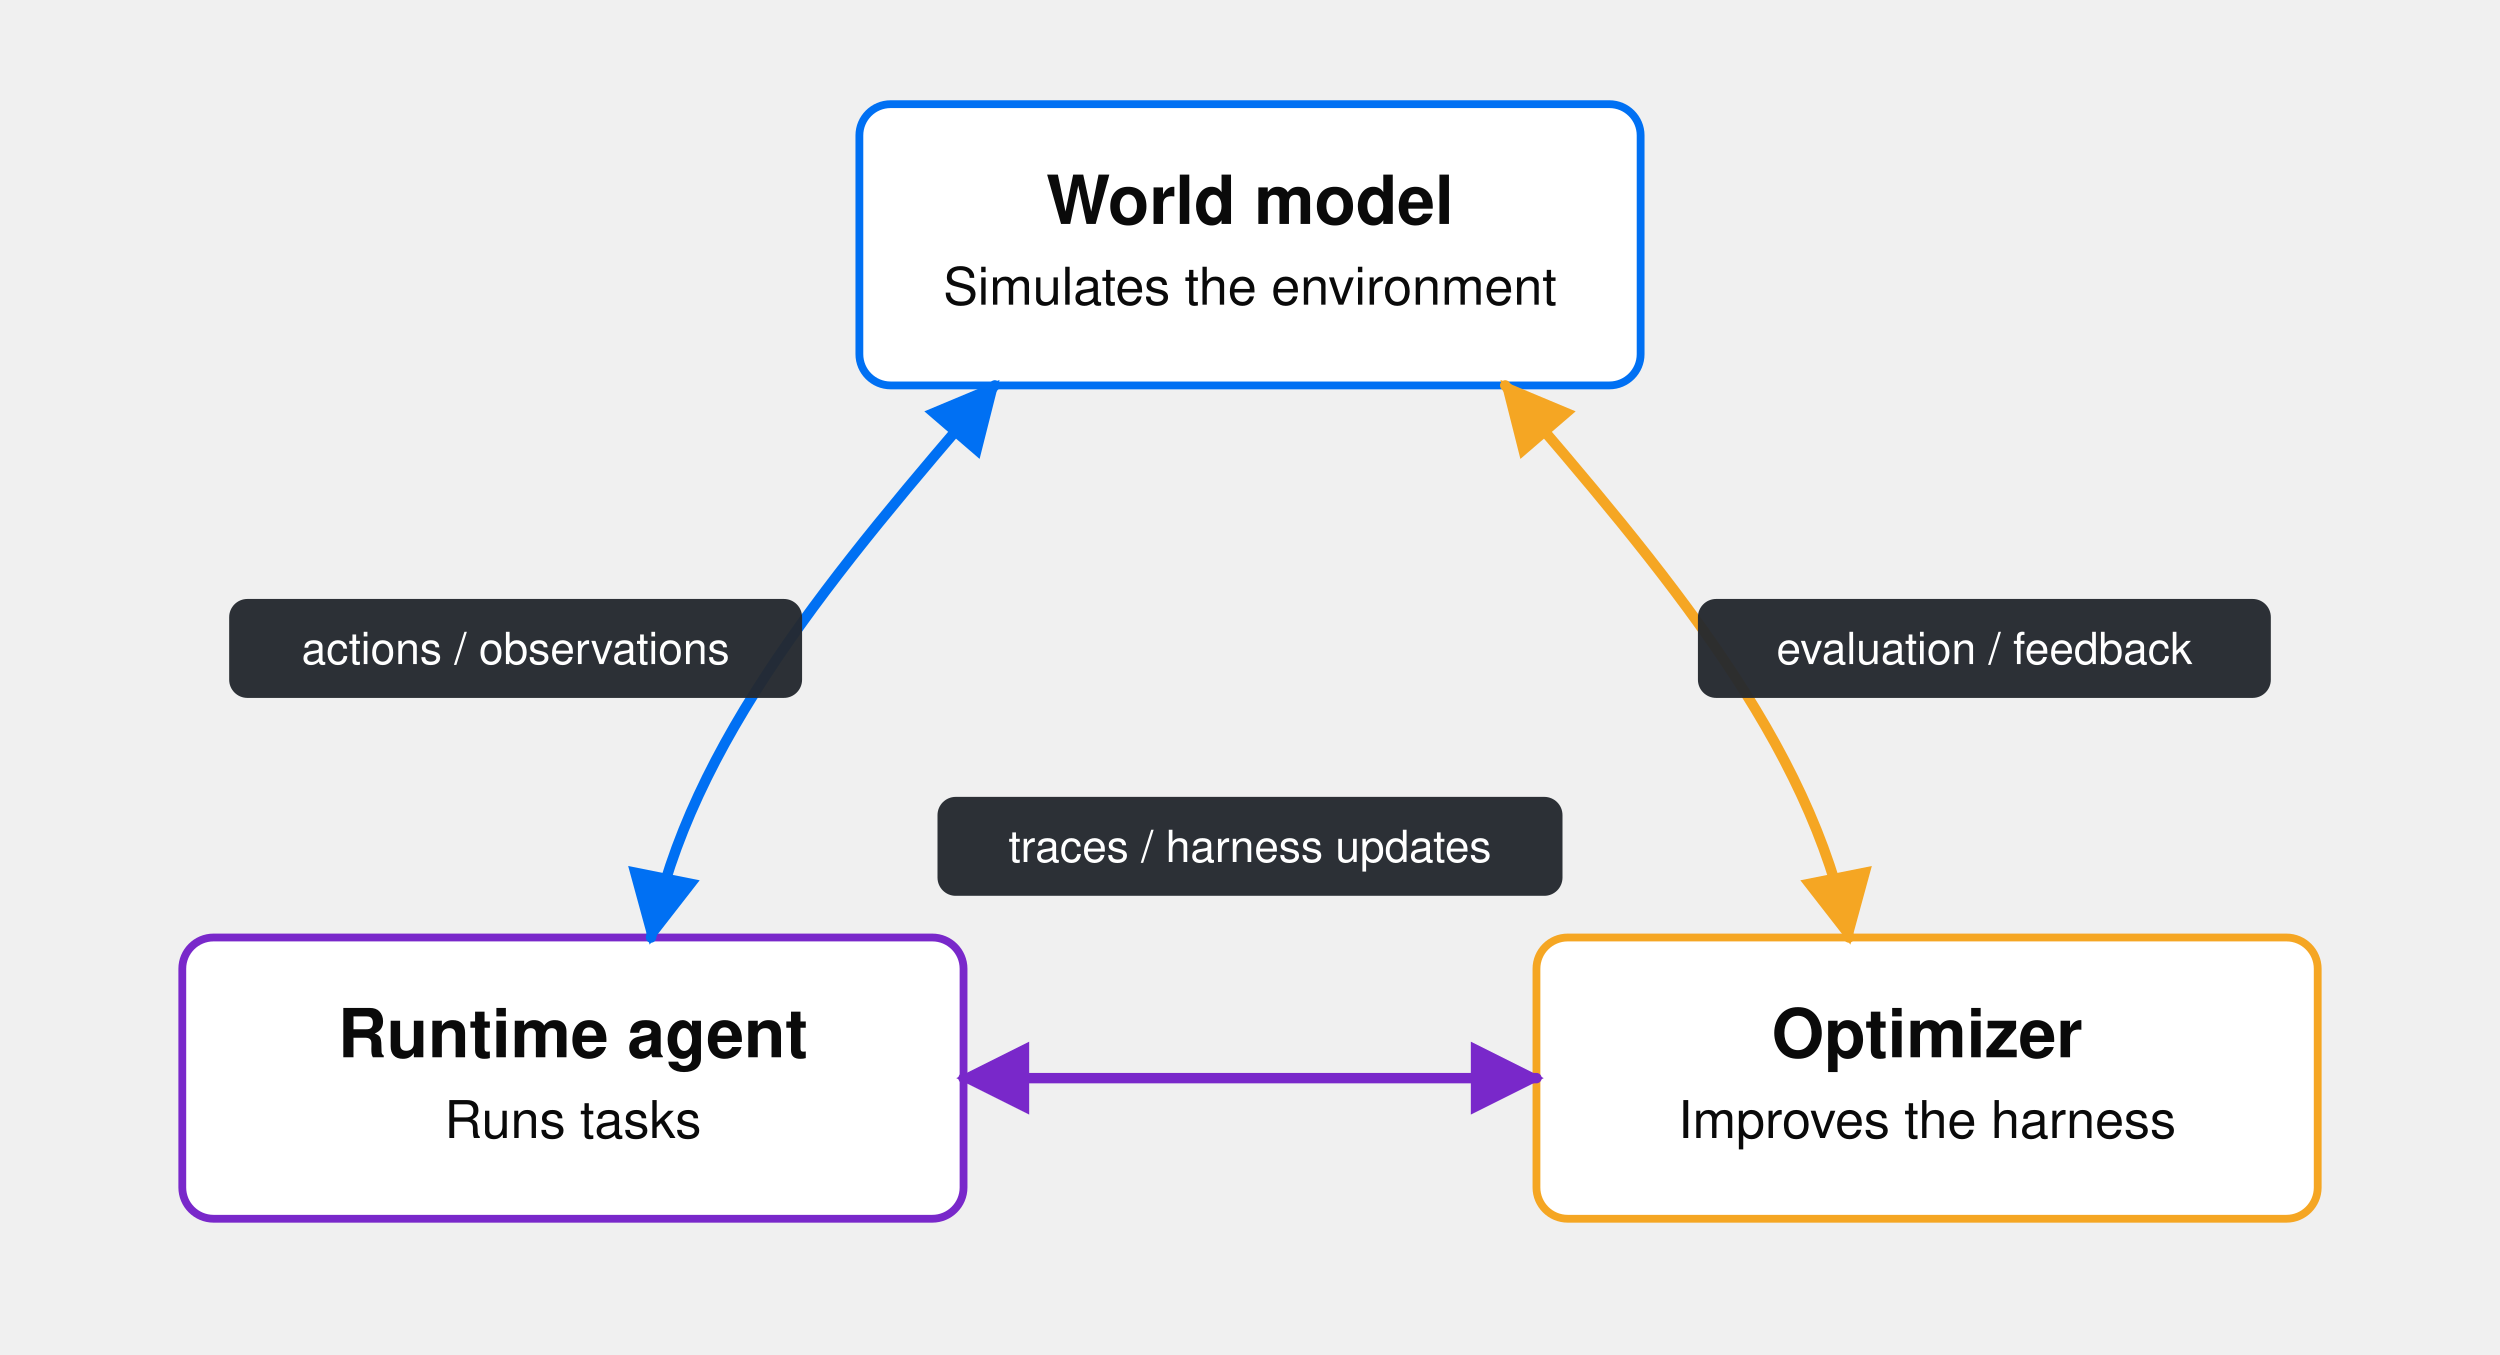
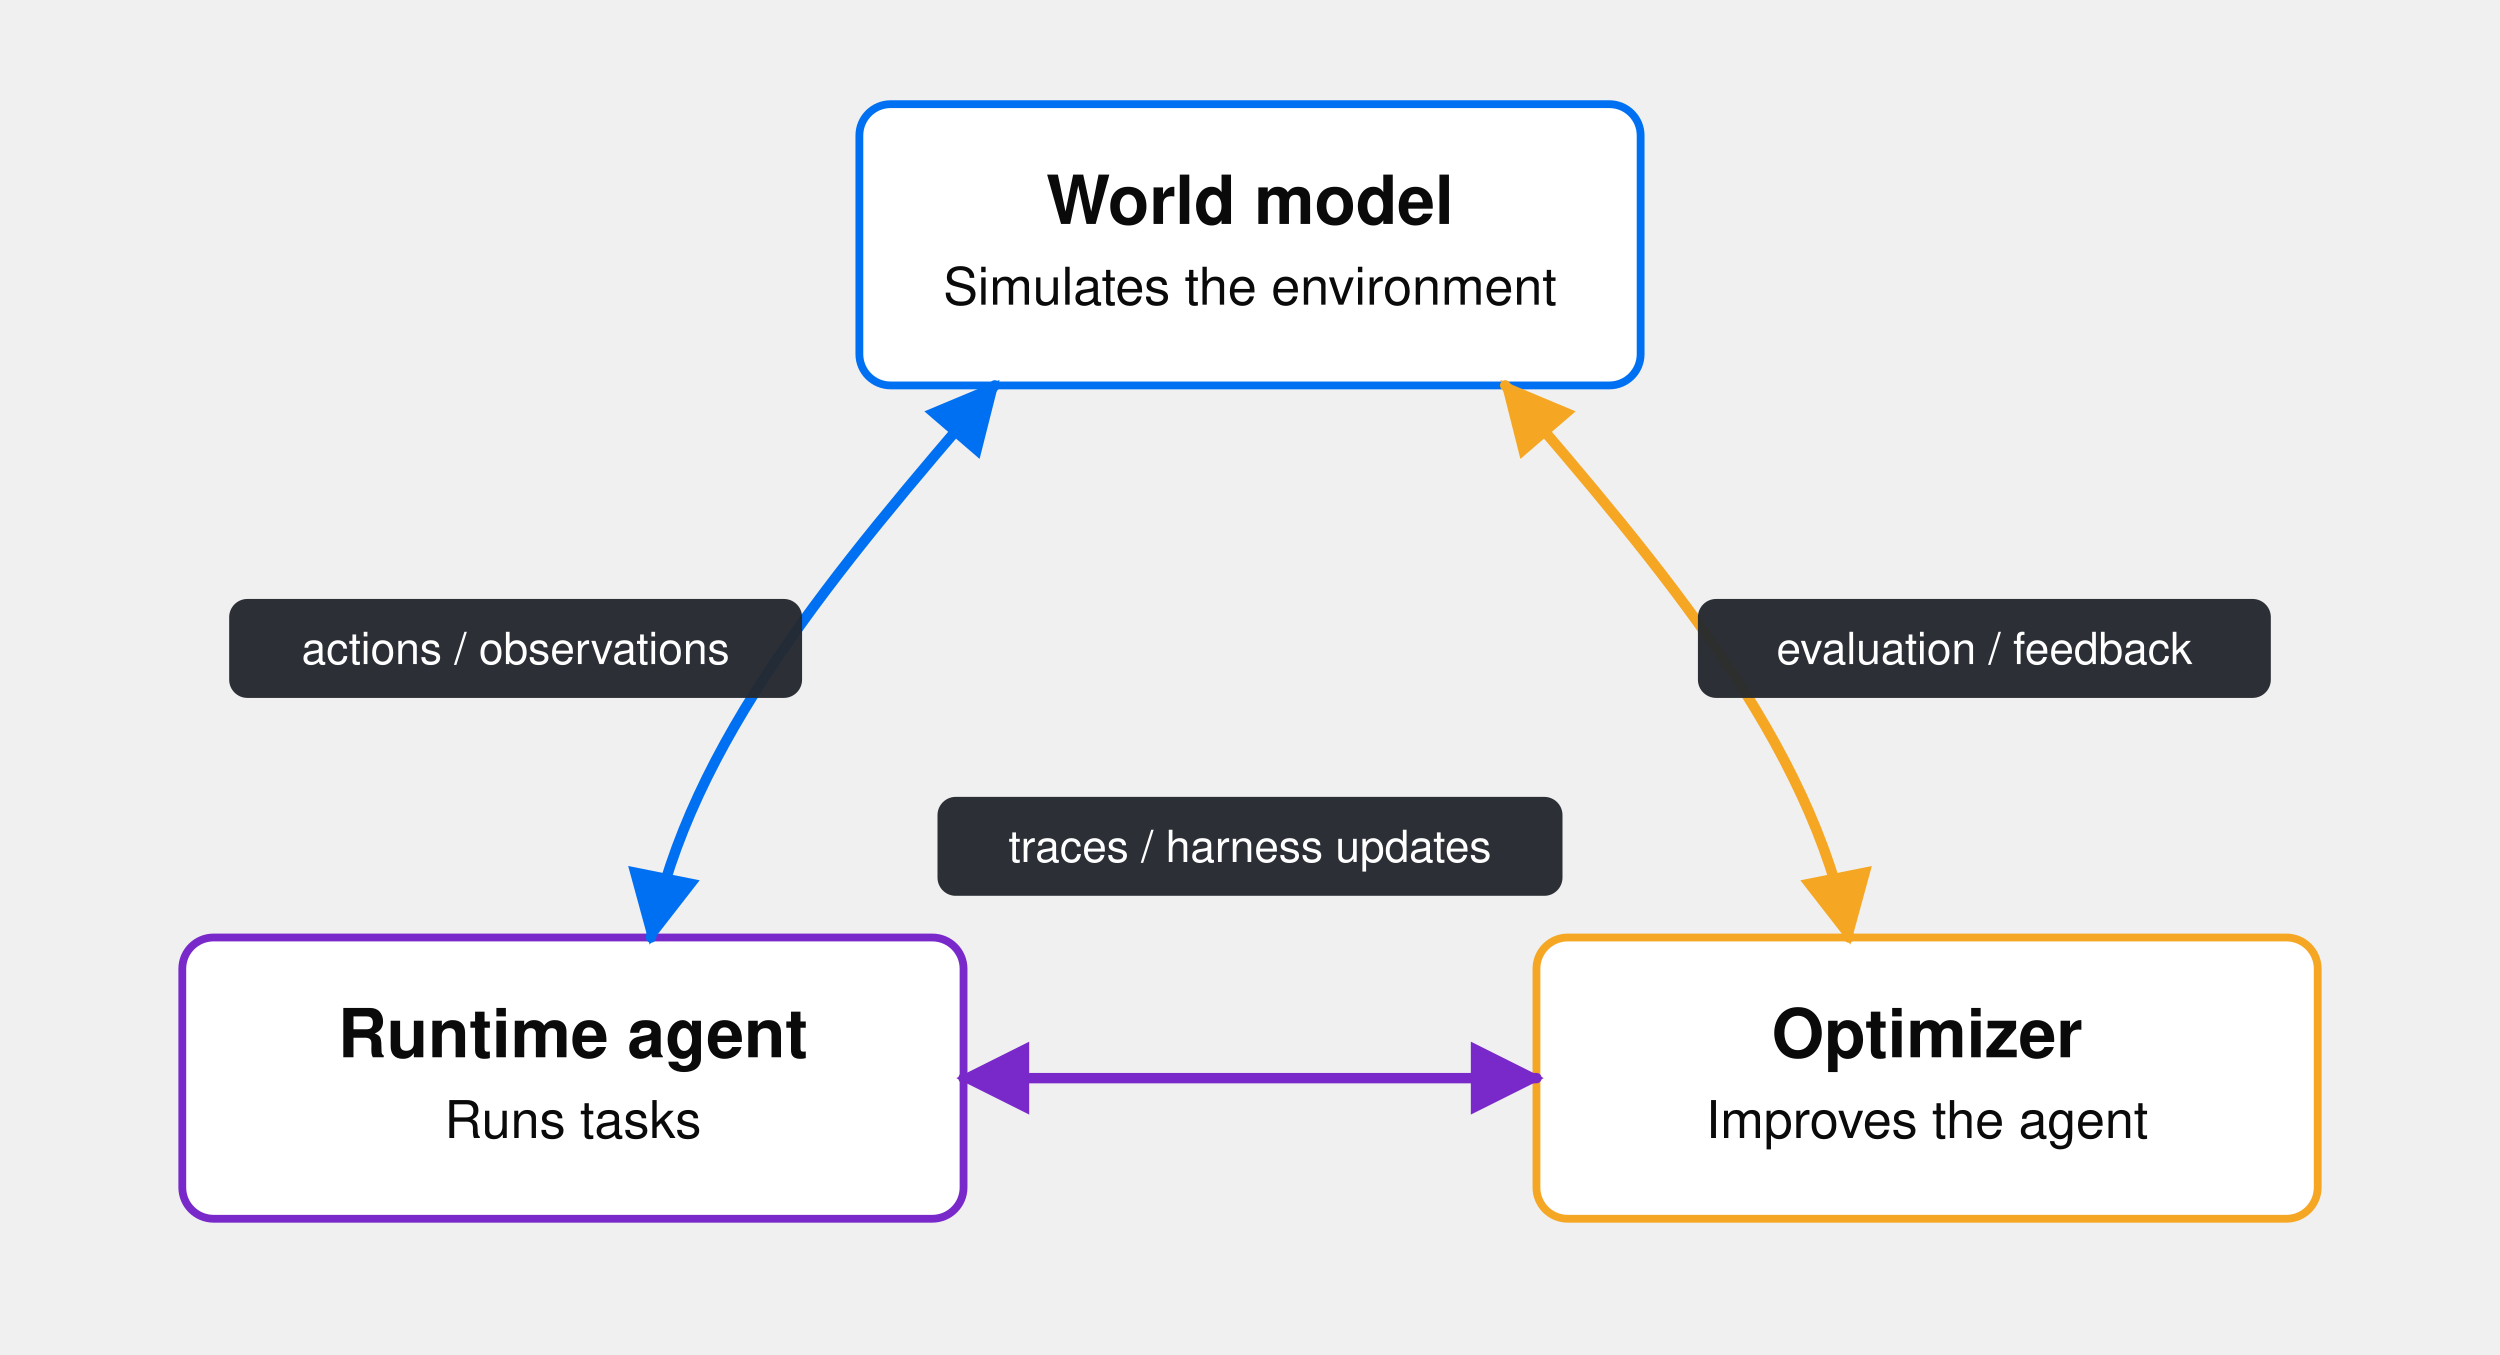
<svg xmlns="http://www.w3.org/2000/svg" viewBox="0 0 960 520" role="img" aria-labelledby="title description">
  <defs>
    <marker id="arrow-blue" viewBox="0 0 10 10" refX="9" refY="5" markerWidth="7" markerHeight="7" orient="auto-start-reverse">
      <path d="M 0 0 L 10 5 L 0 10 z" fill="#0070f3" />
    </marker>
    <marker id="arrow-purple" viewBox="0 0 10 10" refX="9" refY="5" markerWidth="7" markerHeight="7" orient="auto-start-reverse">
      <path d="M 0 0 L 10 5 L 0 10 z" fill="#7928ca" />
    </marker>
    <marker id="arrow-orange" viewBox="0 0 10 10" refX="9" refY="5" markerWidth="7" markerHeight="7" orient="auto-start-reverse">
      <path d="M 0 0 L 10 5 L 0 10 z" fill="#f5a623" />
    </marker>
    <style>
      .box { fill: #ffffff; stroke-width: 3; }
      .box-title { fill: #0a0a0a; font: 600 26px -apple-system, BlinkMacSystemFont, "Segoe UI", Helvetica, Arial, sans-serif; text-anchor: middle; }
      .box-copy { fill: #0a0a0a; font: 20px -apple-system, BlinkMacSystemFont, "Segoe UI", Helvetica, Arial, sans-serif; text-anchor: middle; }
      .edge { fill: none; stroke-linecap: round; stroke-width: 4; }
      .edge-label-bg { fill: #24292f; opacity: 0.96; }
      .edge-label { fill: #ffffff; font: 17px -apple-system, BlinkMacSystemFont, "Segoe UI", Helvetica, Arial, sans-serif; text-anchor: middle; }
    </style>
  </defs>
  <rect class="box" x="330" y="40" width="300" height="108" rx="12" stroke="#0070f3" />
  <text class="box-title" x="480" y="86">World model</text>
  <text class="box-copy" x="480" y="117">Simulates the environment</text>
  <rect class="box" x="70" y="360" width="300" height="108" rx="12" stroke="#7928ca" />
  <text class="box-title" x="220" y="406">Runtime agent</text>
  <text class="box-copy" x="220" y="437">Runs tasks</text>
  <rect class="box" x="590" y="360" width="300" height="108" rx="12" stroke="#f5a623" />
  <text class="box-title" x="740" y="406">Optimizer</text>
-   <text class="box-copy" x="740" y="437">Improves the harness</text>
+   <text class="box-copy" x="740" y="437">Improves the agent</text>
  <path class="edge" d="M 382 148 C 320 220 265 285 250 360" stroke="#0070f3" marker-start="url(#arrow-blue)" marker-end="url(#arrow-blue)" />
  <path class="edge" d="M 578 148 C 640 220 695 285 710 360" stroke="#f5a623" marker-start="url(#arrow-orange)" marker-end="url(#arrow-orange)" />
  <path class="edge" d="M 370 414 L 590 414" stroke="#7928ca" marker-start="url(#arrow-purple)" marker-end="url(#arrow-purple)" />
  <rect class="edge-label-bg" x="88" y="230" width="220" height="38" rx="7" />
  <text class="edge-label" x="198" y="255">actions / observations</text>
  <rect class="edge-label-bg" x="652" y="230" width="220" height="38" rx="7" />
  <text class="edge-label" x="762" y="255">evaluation / feedback</text>
  <rect class="edge-label-bg" x="360" y="306" width="240" height="38" rx="7" />
  <text class="edge-label" x="480" y="331">traces / harness updates</text>
</svg>
